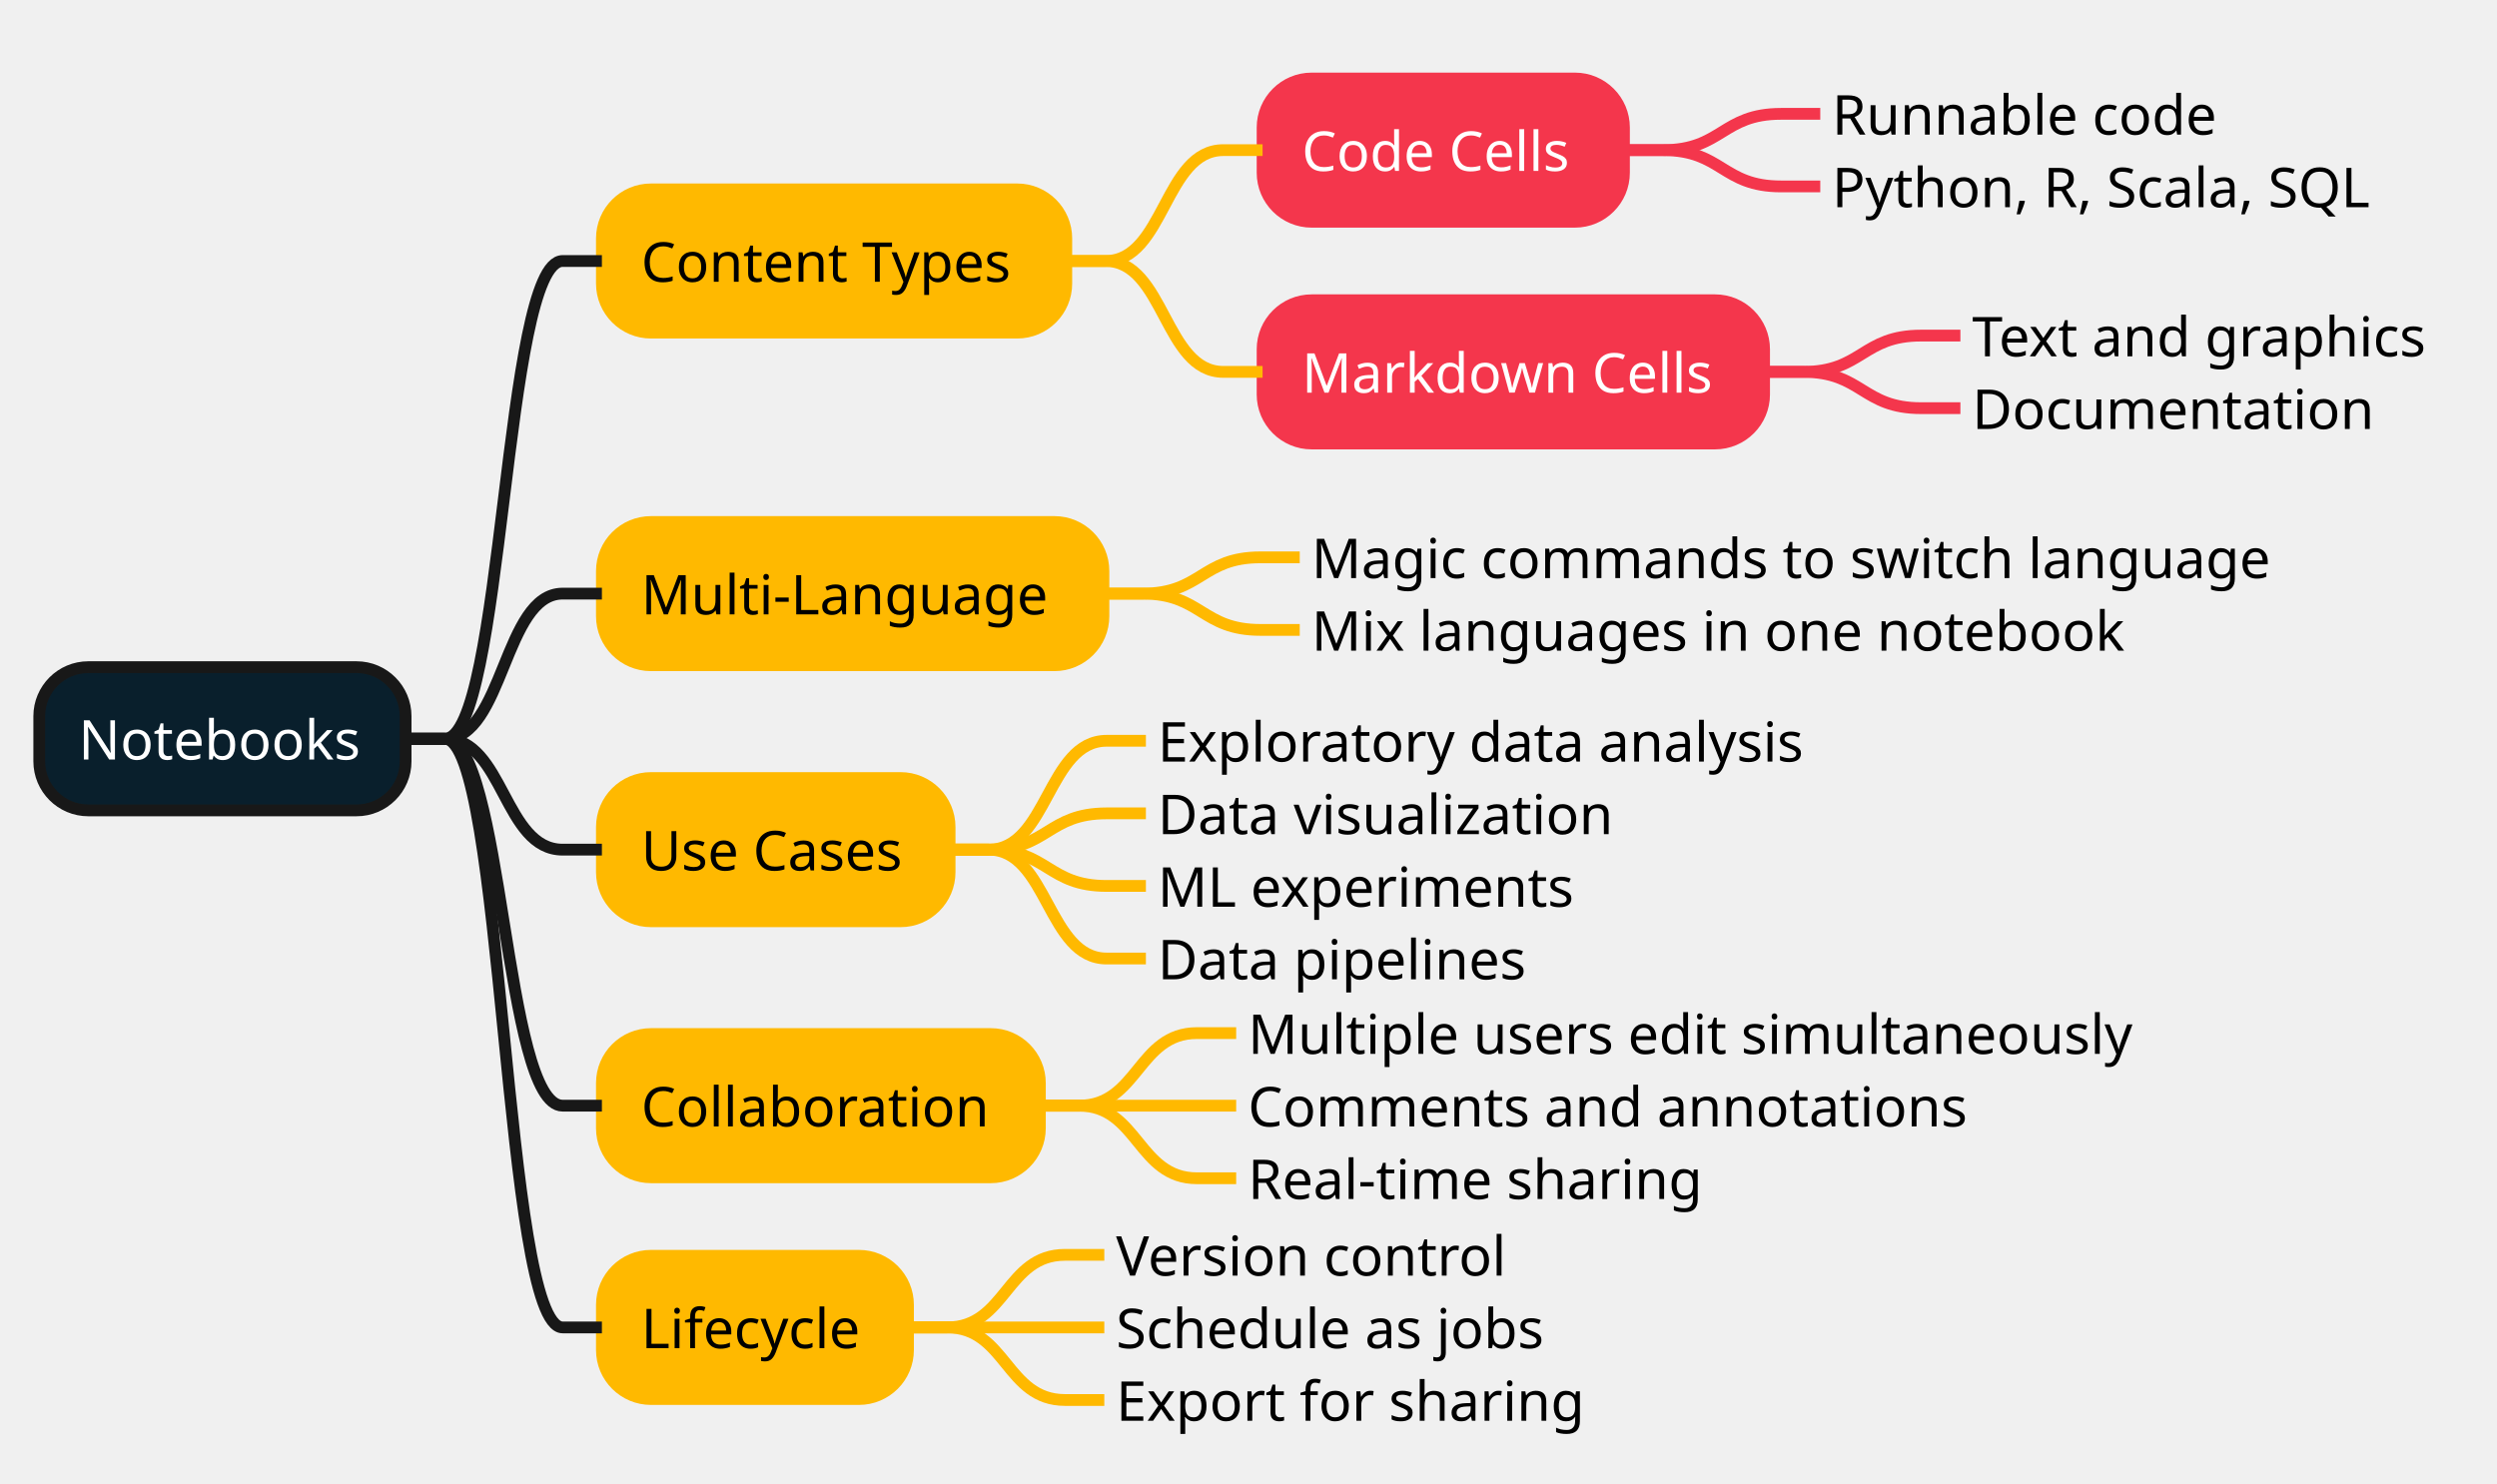
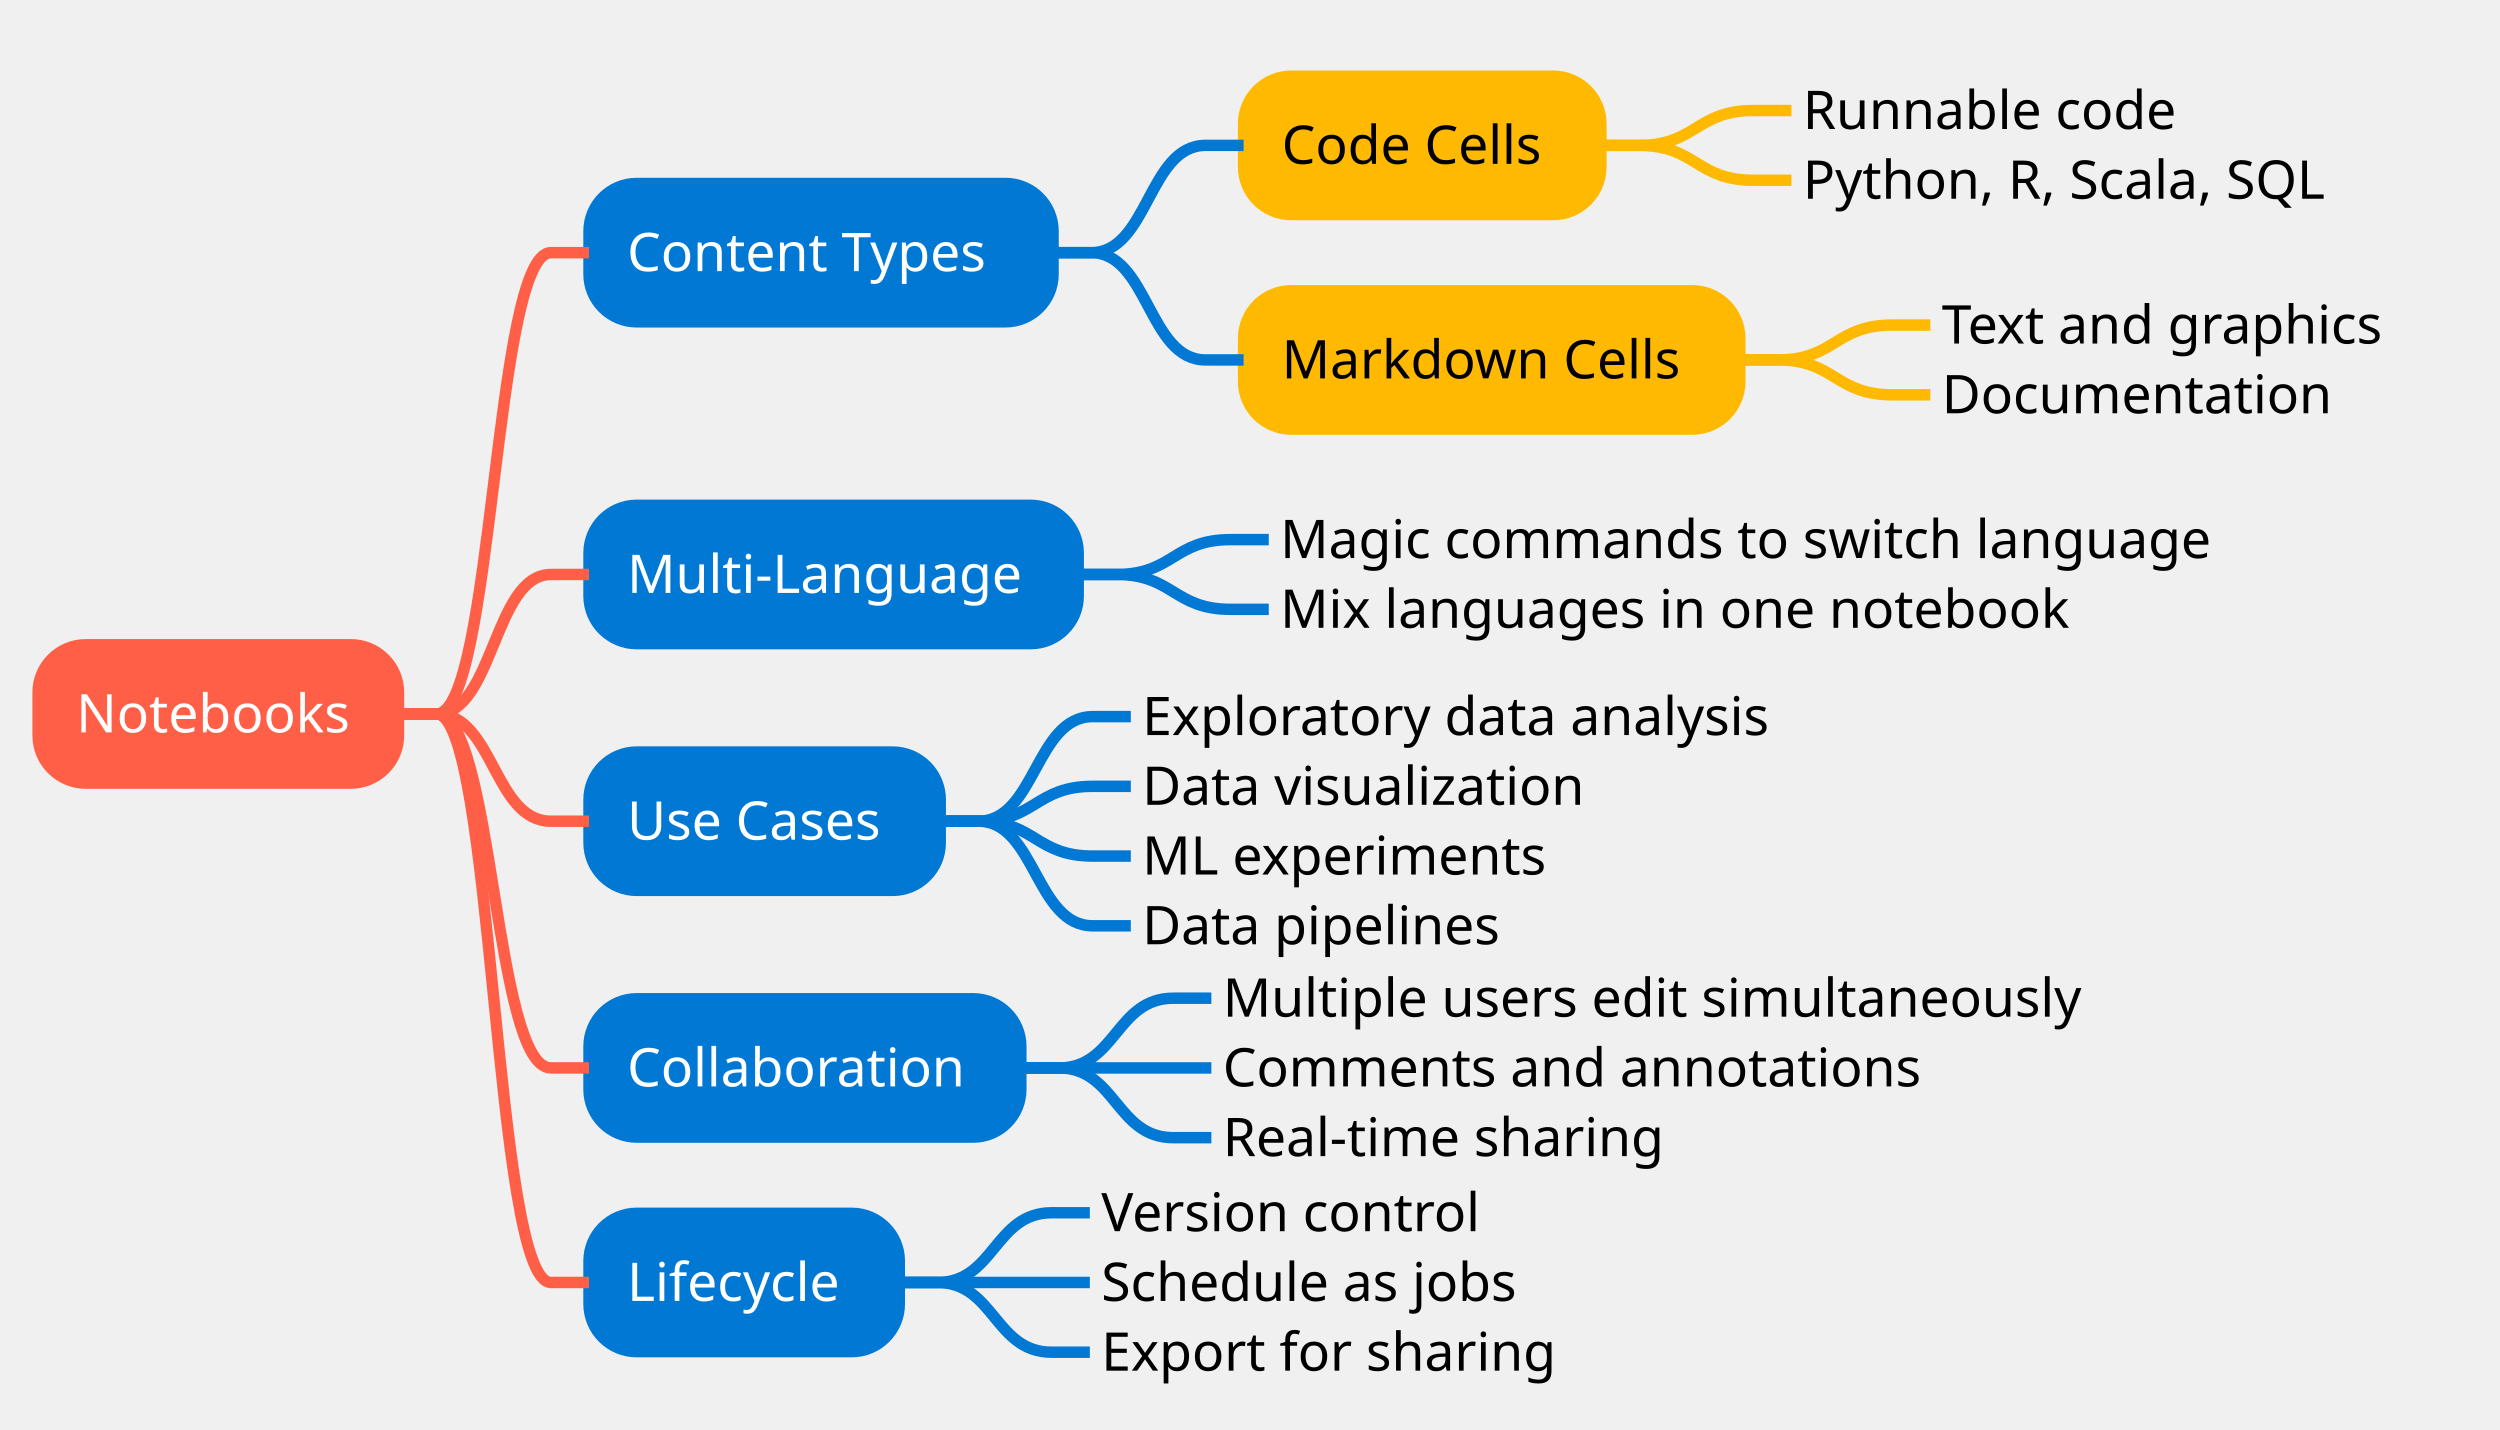
- <svg xmlns="http://www.w3.org/2000/svg" contentStyleType="text/css" data-diagram-type="MINDMAP" height="378px" preserveAspectRatio="none" style="width:636px;height:378px;background:#FFFFFF;" version="1.1" viewBox="0 0 636 378" width="636px" zoomAndPan="magnify">
+ <svg xmlns="http://www.w3.org/2000/svg" contentStyleType="text/css" data-diagram-type="MINDMAP" height="375px" preserveAspectRatio="none" style="width:656px;height:375px;background:#FFFFFF;" version="1.1" viewBox="0 0 656 375" width="656px" zoomAndPan="magnify">
  <defs />
  <g>
-     <rect fill="#091F2C" height="36.488" rx="12.5" ry="12.5" style="stroke:#181818;stroke-width:3;" width="93.309" x="10" y="169.953" />
-     <text fill="#FFFFFF" font-family="sans-serif" font-size="14" lengthAdjust="spacing" textLength="73.309" x="20" y="193.488">Notebooks</text>
-     <rect fill="#FFB900" height="36.488" rx="12.5" ry="12.5" style="stroke:#FFB900;stroke-width:3;" width="118.28" x="153.309" y="48.244" />
-     <text fill="#000000" font-family="sans-serif" font-size="14" lengthAdjust="spacing" textLength="98.28" x="163.309" y="71.779">Content Types</text>
-     <rect fill="#F4364C" height="36.488" rx="12.5" ry="12.5" style="stroke:#F4364C;stroke-width:3;" width="92.044" x="321.589" y="20" />
-     <text fill="#FFFFFF" font-family="sans-serif" font-size="14" lengthAdjust="spacing" textLength="72.044" x="331.589" y="43.535">Code Cells</text>
-     <text fill="#000000" font-family="sans-serif" font-size="14" lengthAdjust="spacing" textLength="100.119" x="466.633" y="34.291">Runnable code</text>
-     <path d="M413.633,38.244 L423.633,38.244 C438.633,38.244 438.633,29 453.633,29 L463.633,29" fill="none" style="stroke:#F4364C;stroke-width:3;" />
-     <text fill="#000000" font-family="sans-serif" font-size="14" lengthAdjust="spacing" textLength="141.798" x="466.633" y="52.779">Python, R, Scala, SQL</text>
-     <path d="M413.633,38.244 L423.633,38.244 C438.633,38.244 438.633,47.488 453.633,47.488 L463.633,47.488" fill="none" style="stroke:#F4364C;stroke-width:3;" />
-     <path d="M271.589,66.488 L281.589,66.488 C296.589,66.488 296.589,38.244 311.589,38.244 L321.589,38.244" fill="none" style="stroke:#FFB900;stroke-width:3;" />
-     <rect fill="#F4364C" height="36.488" rx="12.5" ry="12.5" style="stroke:#F4364C;stroke-width:3;" width="127.734" x="321.589" y="76.488" />
-     <text fill="#FFFFFF" font-family="sans-serif" font-size="14" lengthAdjust="spacing" textLength="107.734" x="331.589" y="100.023">Markdown Cells</text>
-     <text fill="#000000" font-family="sans-serif" font-size="14" lengthAdjust="spacing" textLength="122.609" x="502.323" y="90.779">Text and graphics</text>
-     <path d="M449.323,94.732 L459.323,94.732 C474.323,94.732 474.323,85.488 489.323,85.488 L499.323,85.488" fill="none" style="stroke:#F4364C;stroke-width:3;" />
-     <text fill="#000000" font-family="sans-serif" font-size="14" lengthAdjust="spacing" textLength="104.043" x="502.323" y="109.268">Documentation</text>
-     <path d="M449.323,94.732 L459.323,94.732 C474.323,94.732 474.323,103.977 489.323,103.977 L499.323,103.977" fill="none" style="stroke:#F4364C;stroke-width:3;" />
-     <path d="M271.589,66.488 L281.589,66.488 C296.589,66.488 296.589,94.732 311.589,94.732 L321.589,94.732" fill="none" style="stroke:#FFB900;stroke-width:3;" />
-     <path d="M103.309,188.197 L113.309,188.197 C128.309,188.197 128.309,66.488 143.309,66.488 L153.309,66.488" fill="none" style="stroke:#181818;stroke-width:3;" />
-     <rect fill="#FFB900" height="36.488" rx="12.5" ry="12.5" style="stroke:#FFB900;stroke-width:3;" width="127.741" x="153.309" y="132.977" />
-     <text fill="#000000" font-family="sans-serif" font-size="14" lengthAdjust="spacing" textLength="107.741" x="163.309" y="156.512">Multi-Language</text>
-     <text fill="#000000" font-family="sans-serif" font-size="14" lengthAdjust="spacing" textLength="250.783" x="334.05" y="147.268">Magic commands to switch language</text>
-     <path d="M281.05,151.221 L291.05,151.221 C306.05,151.221 306.05,141.977 321.05,141.977 L331.05,141.977" fill="none" style="stroke:#FFB900;stroke-width:3;" />
-     <text fill="#000000" font-family="sans-serif" font-size="14" lengthAdjust="spacing" textLength="214.033" x="334.05" y="165.756">Mix languages in one notebook</text>
-     <path d="M281.05,151.221 L291.05,151.221 C306.05,151.221 306.05,160.465 321.05,160.465 L331.05,160.465" fill="none" style="stroke:#FFB900;stroke-width:3;" />
-     <path d="M103.309,188.197 L113.309,188.197 C128.309,188.197 128.309,151.221 143.309,151.221 L153.309,151.221" fill="none" style="stroke:#181818;stroke-width:3;" />
-     <rect fill="#FFB900" height="36.488" rx="12.5" ry="12.5" style="stroke:#FFB900;stroke-width:3;" width="88.558" x="153.309" y="198.197" />
-     <text fill="#000000" font-family="sans-serif" font-size="14" lengthAdjust="spacing" textLength="68.558" x="163.309" y="221.732">Use Cases</text>
-     <text fill="#000000" font-family="sans-serif" font-size="14" lengthAdjust="spacing" textLength="170.174" x="294.866" y="194">Exploratory data analysis</text>
-     <path d="M241.866,216.441 L251.866,216.441 C266.866,216.441 266.866,188.709 281.866,188.709 L291.866,188.709" fill="none" style="stroke:#FFB900;stroke-width:3;" />
-     <text fill="#000000" font-family="sans-serif" font-size="14" lengthAdjust="spacing" textLength="120.887" x="294.866" y="212.488">Data visualization</text>
-     <path d="M241.866,216.441 L251.866,216.441 C266.866,216.441 266.866,207.197 281.866,207.197 L291.866,207.197" fill="none" style="stroke:#FFB900;stroke-width:3;" />
-     <text fill="#000000" font-family="sans-serif" font-size="14" lengthAdjust="spacing" textLength="108.657" x="294.866" y="230.977">ML experiments</text>
-     <path d="M241.866,216.441 L251.866,216.441 C266.866,216.441 266.866,225.685 281.866,225.685 L291.866,225.685" fill="none" style="stroke:#FFB900;stroke-width:3;" />
-     <text fill="#000000" font-family="sans-serif" font-size="14" lengthAdjust="spacing" textLength="96.804" x="294.866" y="249.465">Data pipelines</text>
-     <path d="M241.866,216.441 L251.866,216.441 C266.866,216.441 266.866,244.174 281.866,244.174 L291.866,244.174" fill="none" style="stroke:#FFB900;stroke-width:3;" />
-     <path d="M103.309,188.197 L113.309,188.197 C128.309,188.197 128.309,216.441 143.309,216.441 L153.309,216.441" fill="none" style="stroke:#181818;stroke-width:3;" />
-     <rect fill="#FFB900" height="36.488" rx="12.5" ry="12.5" style="stroke:#FFB900;stroke-width:3;" width="111.554" x="153.309" y="263.418" />
-     <text fill="#000000" font-family="sans-serif" font-size="14" lengthAdjust="spacing" textLength="91.554" x="163.309" y="286.953">Collaboration</text>
-     <text fill="#000000" font-family="sans-serif" font-size="14" lengthAdjust="spacing" textLength="232.641" x="317.862" y="268.465">Multiple users edit simultaneously</text>
-     <path d="M264.862,281.662 L274.862,281.662 C289.862,281.662 289.862,263.174 304.862,263.174 L314.862,263.174" fill="none" style="stroke:#FFB900;stroke-width:3;" />
-     <text fill="#000000" font-family="sans-serif" font-size="14" lengthAdjust="spacing" textLength="187.763" x="317.862" y="286.953">Comments and annotations</text>
-     <path d="M264.862,281.662 L274.862,281.662 C289.862,281.662 289.862,281.662 304.862,281.662 L314.862,281.662" fill="none" style="stroke:#FFB900;stroke-width:3;" />
-     <text fill="#000000" font-family="sans-serif" font-size="14" lengthAdjust="spacing" textLength="121.864" x="317.862" y="305.441">Real-time sharing</text>
-     <path d="M264.862,281.662 L274.862,281.662 C289.862,281.662 289.862,300.15 304.862,300.15 L314.862,300.15" fill="none" style="stroke:#FFB900;stroke-width:3;" />
-     <path d="M103.309,188.197 L113.309,188.197 C128.309,188.197 128.309,281.662 143.309,281.662 L153.309,281.662" fill="none" style="stroke:#181818;stroke-width:3;" />
-     <rect fill="#FFB900" height="36.488" rx="12.5" ry="12.5" style="stroke:#FFB900;stroke-width:3;" width="77.962" x="153.309" y="319.906" />
-     <text fill="#000000" font-family="sans-serif" font-size="14" lengthAdjust="spacing" textLength="57.962" x="163.309" y="343.441">Lifecycle</text>
-     <text fill="#000000" font-family="sans-serif" font-size="14" lengthAdjust="spacing" textLength="103.653" x="284.271" y="324.953">Version control</text>
-     <path d="M231.27,338.15 L241.27,338.15 C256.271,338.15 256.271,319.662 271.271,319.662 L281.271,319.662" fill="none" style="stroke:#FFB900;stroke-width:3;" />
-     <text fill="#000000" font-family="sans-serif" font-size="14" lengthAdjust="spacing" textLength="113.08" x="284.271" y="343.441">Schedule as jobs</text>
-     <path d="M231.27,338.15 L241.27,338.15 C256.271,338.15 256.271,338.15 271.271,338.15 L281.271,338.15" fill="none" style="stroke:#FFB900;stroke-width:3;" />
-     <text fill="#000000" font-family="sans-serif" font-size="14" lengthAdjust="spacing" textLength="123.635" x="284.271" y="361.93">Export for sharing</text>
-     <path d="M231.27,338.15 L241.27,338.15 C256.271,338.15 256.271,356.639 271.271,356.639 L281.271,356.639" fill="none" style="stroke:#FFB900;stroke-width:3;" />
-     <path d="M103.309,188.197 L113.309,188.197 C128.309,188.197 128.309,338.15 143.309,338.15 L153.309,338.15" fill="none" style="stroke:#181818;stroke-width:3;" />
+     <rect fill="#FF5F46" height="36.297" rx="12.5" ry="12.5" style="stroke:#FF5F46;stroke-width:3;" width="94.56" x="10" y="169.188" />
+     <text fill="#FFFFFF" font-family="sans-serif" font-size="14" lengthAdjust="spacing" textLength="74.56" x="20" y="192.183">Notebooks</text>
+     <rect fill="#0078D4" height="36.297" rx="12.5" ry="12.5" style="stroke:#0078D4;stroke-width:3;" width="121.76" x="154.56" y="48.148" />
+     <text fill="#FFFFFF" font-family="sans-serif" font-size="14" lengthAdjust="spacing" textLength="101.76" x="164.56" y="71.144">Content Types</text>
+     <rect fill="#FFB900" height="36.297" rx="12.5" ry="12.5" style="stroke:#FFB900;stroke-width:3;" width="93.753" x="326.319" y="20" />
+     <text fill="#000000" font-family="sans-serif" font-size="14" lengthAdjust="spacing" textLength="73.753" x="336.319" y="42.995">Code Cells</text>
+     <text fill="#000000" font-family="sans-serif" font-size="14" lengthAdjust="spacing" textLength="104.528" x="473.072" y="33.847">Runnable code</text>
+     <path d="M420.072,38.148 L430.072,38.148 C445.072,38.148 445.072,29 460.072,29 L470.072,29" fill="none" style="stroke:#FFB900;stroke-width:3;" />
+     <text fill="#000000" font-family="sans-serif" font-size="14" lengthAdjust="spacing" textLength="150.295" x="473.072" y="52.144">Python, R, Scala, SQL</text>
+     <path d="M420.072,38.148 L430.072,38.148 C445.072,38.148 445.072,47.297 460.072,47.297 L470.072,47.297" fill="none" style="stroke:#FFB900;stroke-width:3;" />
+     <path d="M276.319,66.297 L286.319,66.297 C301.319,66.297 301.319,38.148 316.319,38.148 L326.319,38.148" fill="none" style="stroke:#0078D4;stroke-width:3;" />
+     <rect fill="#FFB900" height="36.297" rx="12.5" ry="12.5" style="stroke:#FFB900;stroke-width:3;" width="130.209" x="326.319" y="76.297" />
+     <text fill="#000000" font-family="sans-serif" font-size="14" lengthAdjust="spacing" textLength="110.209" x="336.319" y="99.292">Markdown Cells</text>
+     <text fill="#000000" font-family="sans-serif" font-size="14" lengthAdjust="spacing" textLength="126.041" x="509.528" y="90.144">Text and graphics</text>
+     <path d="M456.528,94.445 L466.528,94.445 C481.528,94.445 481.528,85.297 496.528,85.297 L506.528,85.297" fill="none" style="stroke:#FFB900;stroke-width:3;" />
+     <text fill="#000000" font-family="sans-serif" font-size="14" lengthAdjust="spacing" textLength="107.926" x="509.528" y="108.44">Documentation</text>
+     <path d="M456.528,94.445 L466.528,94.445 C481.528,94.445 481.528,103.594 496.528,103.594 L506.528,103.594" fill="none" style="stroke:#FFB900;stroke-width:3;" />
+     <path d="M276.319,66.297 L286.319,66.297 C301.319,66.297 301.319,94.445 316.319,94.445 L326.319,94.445" fill="none" style="stroke:#0078D4;stroke-width:3;" />
+     <path d="M104.56,187.336 L114.56,187.336 C129.56,187.336 129.56,66.297 144.56,66.297 L154.56,66.297" fill="none" style="stroke:#FF5F46;stroke-width:3;" />
+     <rect fill="#0078D4" height="36.297" rx="12.5" ry="12.5" style="stroke:#0078D4;stroke-width:3;" width="128.363" x="154.56" y="132.594" />
+     <text fill="#FFFFFF" font-family="sans-serif" font-size="14" lengthAdjust="spacing" textLength="108.363" x="164.56" y="155.589">Multi-Language</text>
+     <text fill="#000000" font-family="sans-serif" font-size="14" lengthAdjust="spacing" textLength="260.032" x="335.923" y="146.44">Magic commands to switch language</text>
+     <path d="M282.923,150.742 L292.923,150.742 C307.923,150.742 307.923,141.594 322.923,141.594 L332.923,141.594" fill="none" style="stroke:#0078D4;stroke-width:3;" />
+     <text fill="#000000" font-family="sans-serif" font-size="14" lengthAdjust="spacing" textLength="219.01" x="335.923" y="164.737">Mix languages in one notebook</text>
+     <path d="M282.923,150.742 L292.923,150.742 C307.923,150.742 307.923,159.891 322.923,159.891 L332.923,159.891" fill="none" style="stroke:#0078D4;stroke-width:3;" />
+     <path d="M104.56,187.336 L114.56,187.336 C129.56,187.336 129.56,150.742 144.56,150.742 L154.56,150.742" fill="none" style="stroke:#FF5F46;stroke-width:3;" />
+     <rect fill="#0078D4" height="36.297" rx="12.5" ry="12.5" style="stroke:#0078D4;stroke-width:3;" width="92.16" x="154.56" y="197.336" />
+     <text fill="#FFFFFF" font-family="sans-serif" font-size="14" lengthAdjust="spacing" textLength="72.16" x="164.56" y="220.331">Use Cases</text>
+     <text fill="#000000" font-family="sans-serif" font-size="14" lengthAdjust="spacing" textLength="178.022" x="299.72" y="192.886">Exploratory data analysis</text>
+     <path d="M246.72,215.484 L256.72,215.484 C271.72,215.484 271.72,188.039 286.72,188.039 L296.72,188.039" fill="none" style="stroke:#0078D4;stroke-width:3;" />
+     <text fill="#000000" font-family="sans-serif" font-size="14" lengthAdjust="spacing" textLength="125.323" x="299.72" y="211.183">Data visualization</text>
+     <path d="M246.72,215.484 L256.72,215.484 C271.72,215.484 271.72,206.336 286.72,206.336 L296.72,206.336" fill="none" style="stroke:#0078D4;stroke-width:3;" />
+     <text fill="#000000" font-family="sans-serif" font-size="14" lengthAdjust="spacing" textLength="112.28" x="299.72" y="229.48">ML experiments</text>
+     <path d="M246.72,215.484 L256.72,215.484 C271.72,215.484 271.72,224.633 286.72,224.633 L296.72,224.633" fill="none" style="stroke:#0078D4;stroke-width:3;" />
+     <text fill="#000000" font-family="sans-serif" font-size="14" lengthAdjust="spacing" textLength="100.714" x="299.72" y="247.776">Data pipelines</text>
+     <path d="M246.72,215.484 L256.72,215.484 C271.72,215.484 271.72,242.93 286.72,242.93 L296.72,242.93" fill="none" style="stroke:#0078D4;stroke-width:3;" />
+     <path d="M104.56,187.336 L114.56,187.336 C129.56,187.336 129.56,215.484 144.56,215.484 L154.56,215.484" fill="none" style="stroke:#FF5F46;stroke-width:3;" />
+     <rect fill="#0078D4" height="36.297" rx="12.5" ry="12.5" style="stroke:#0078D4;stroke-width:3;" width="113.304" x="154.56" y="262.078" />
+     <text fill="#FFFFFF" font-family="sans-serif" font-size="14" lengthAdjust="spacing" textLength="93.304" x="164.56" y="285.073">Collaboration</text>
+     <text fill="#000000" font-family="sans-serif" font-size="14" lengthAdjust="spacing" textLength="239.716" x="320.863" y="266.776">Multiple users edit simultaneously</text>
+     <path d="M267.863,280.227 L277.863,280.227 C292.863,280.227 292.863,261.93 307.863,261.93 L317.863,261.93" fill="none" style="stroke:#0078D4;stroke-width:3;" />
+     <text fill="#000000" font-family="sans-serif" font-size="14" lengthAdjust="spacing" textLength="194.195" x="320.863" y="285.073">Comments and annotations</text>
+     <path d="M267.863,280.227 L277.863,280.227 C292.863,280.227 292.863,280.227 307.863,280.227 L317.863,280.227" fill="none" style="stroke:#0078D4;stroke-width:3;" />
+     <text fill="#000000" font-family="sans-serif" font-size="14" lengthAdjust="spacing" textLength="124.093" x="320.863" y="303.37">Real-time sharing</text>
+     <path d="M267.863,280.227 L277.863,280.227 C292.863,280.227 292.863,298.523 307.863,298.523 L317.863,298.523" fill="none" style="stroke:#0078D4;stroke-width:3;" />
+     <path d="M104.56,187.336 L114.56,187.336 C129.56,187.336 129.56,280.227 144.56,280.227 L154.56,280.227" fill="none" style="stroke:#FF5F46;stroke-width:3;" />
+     <rect fill="#0078D4" height="36.297" rx="12.5" ry="12.5" style="stroke:#0078D4;stroke-width:3;" width="81.414" x="154.56" y="318.375" />
+     <text fill="#FFFFFF" font-family="sans-serif" font-size="14" lengthAdjust="spacing" textLength="61.414" x="164.56" y="341.37">Lifecycle</text>
+     <text fill="#000000" font-family="sans-serif" font-size="14" lengthAdjust="spacing" textLength="105.855" x="288.974" y="323.073">Version control</text>
+     <path d="M235.974,336.523 L245.974,336.523 C260.974,336.523 260.974,318.227 275.974,318.227 L285.974,318.227" fill="none" style="stroke:#0078D4;stroke-width:3;" />
+     <text fill="#000000" font-family="sans-serif" font-size="14" lengthAdjust="spacing" textLength="117.742" x="288.974" y="341.37">Schedule as jobs</text>
+     <path d="M235.974,336.523 L245.974,336.523 C260.974,336.523 260.974,336.523 275.974,336.523 L285.974,336.523" fill="none" style="stroke:#0078D4;stroke-width:3;" />
+     <text fill="#000000" font-family="sans-serif" font-size="14" lengthAdjust="spacing" textLength="126.13" x="288.974" y="359.667">Export for sharing</text>
+     <path d="M235.974,336.523 L245.974,336.523 C260.974,336.523 260.974,354.82 275.974,354.82 L285.974,354.82" fill="none" style="stroke:#0078D4;stroke-width:3;" />
+     <path d="M104.56,187.336 L114.56,187.336 C129.56,187.336 129.56,336.523 144.56,336.523 L154.56,336.523" fill="none" style="stroke:#FF5F46;stroke-width:3;" />
  </g>
</svg>
